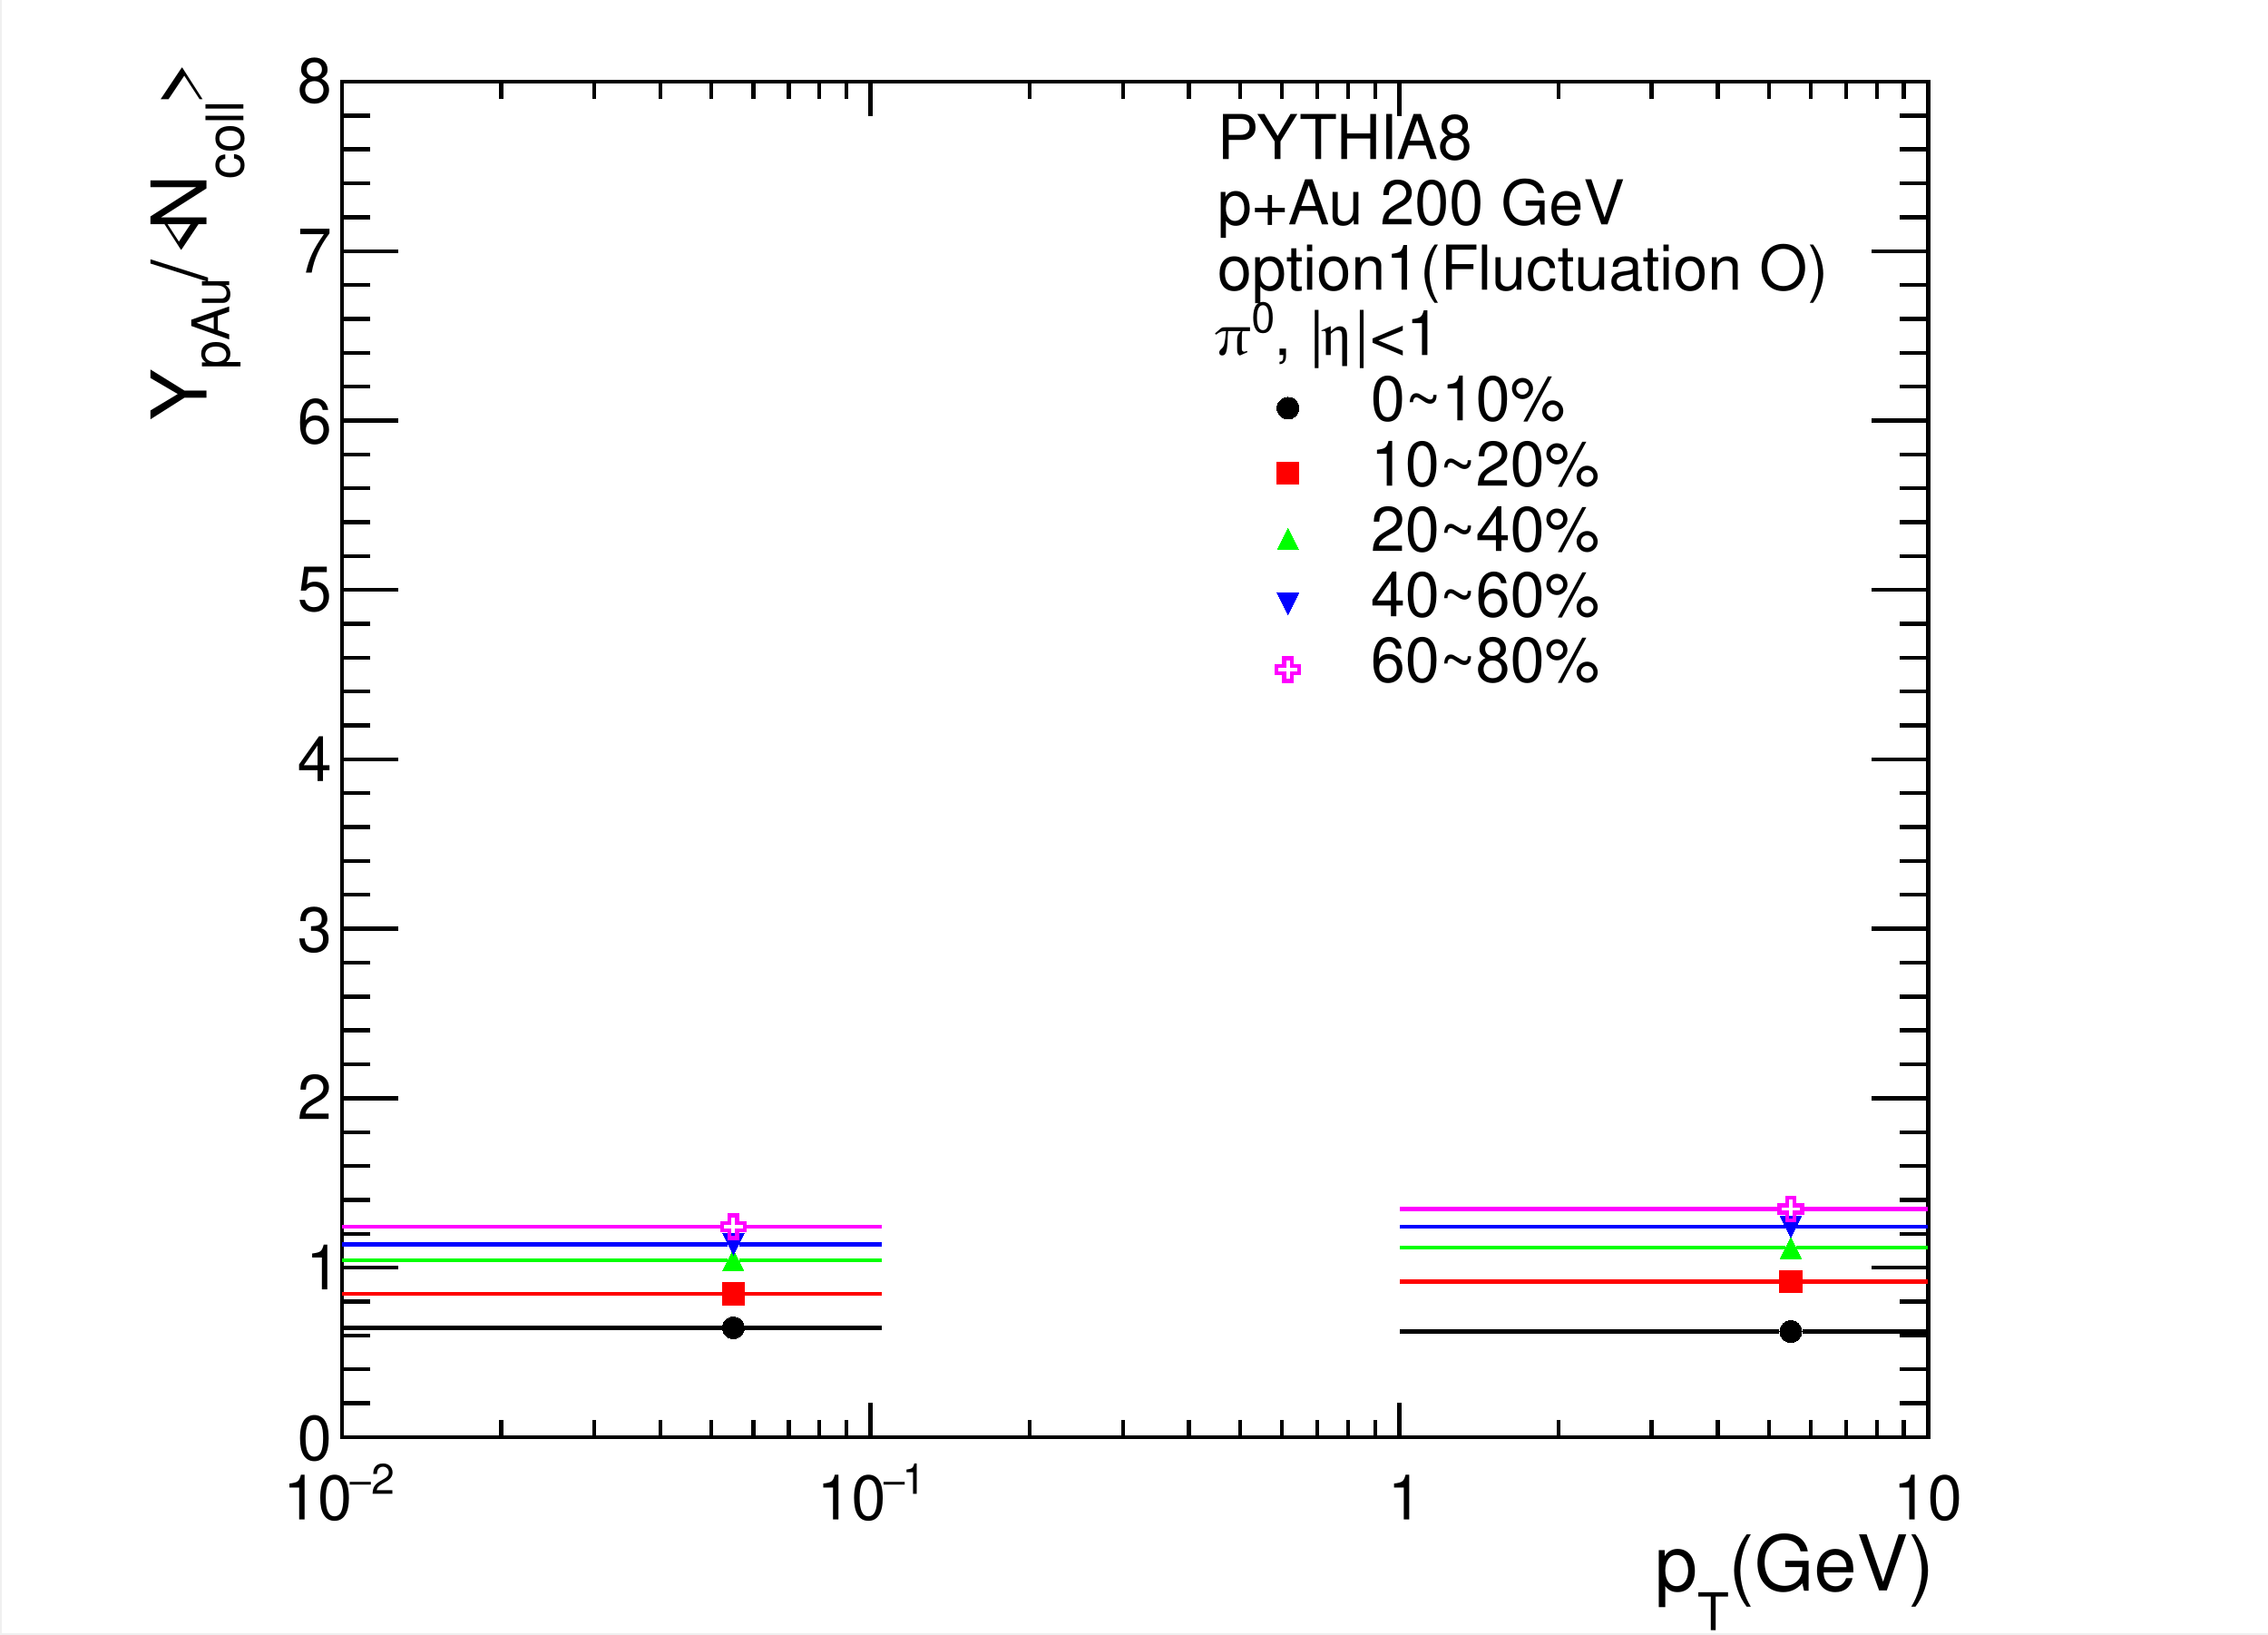
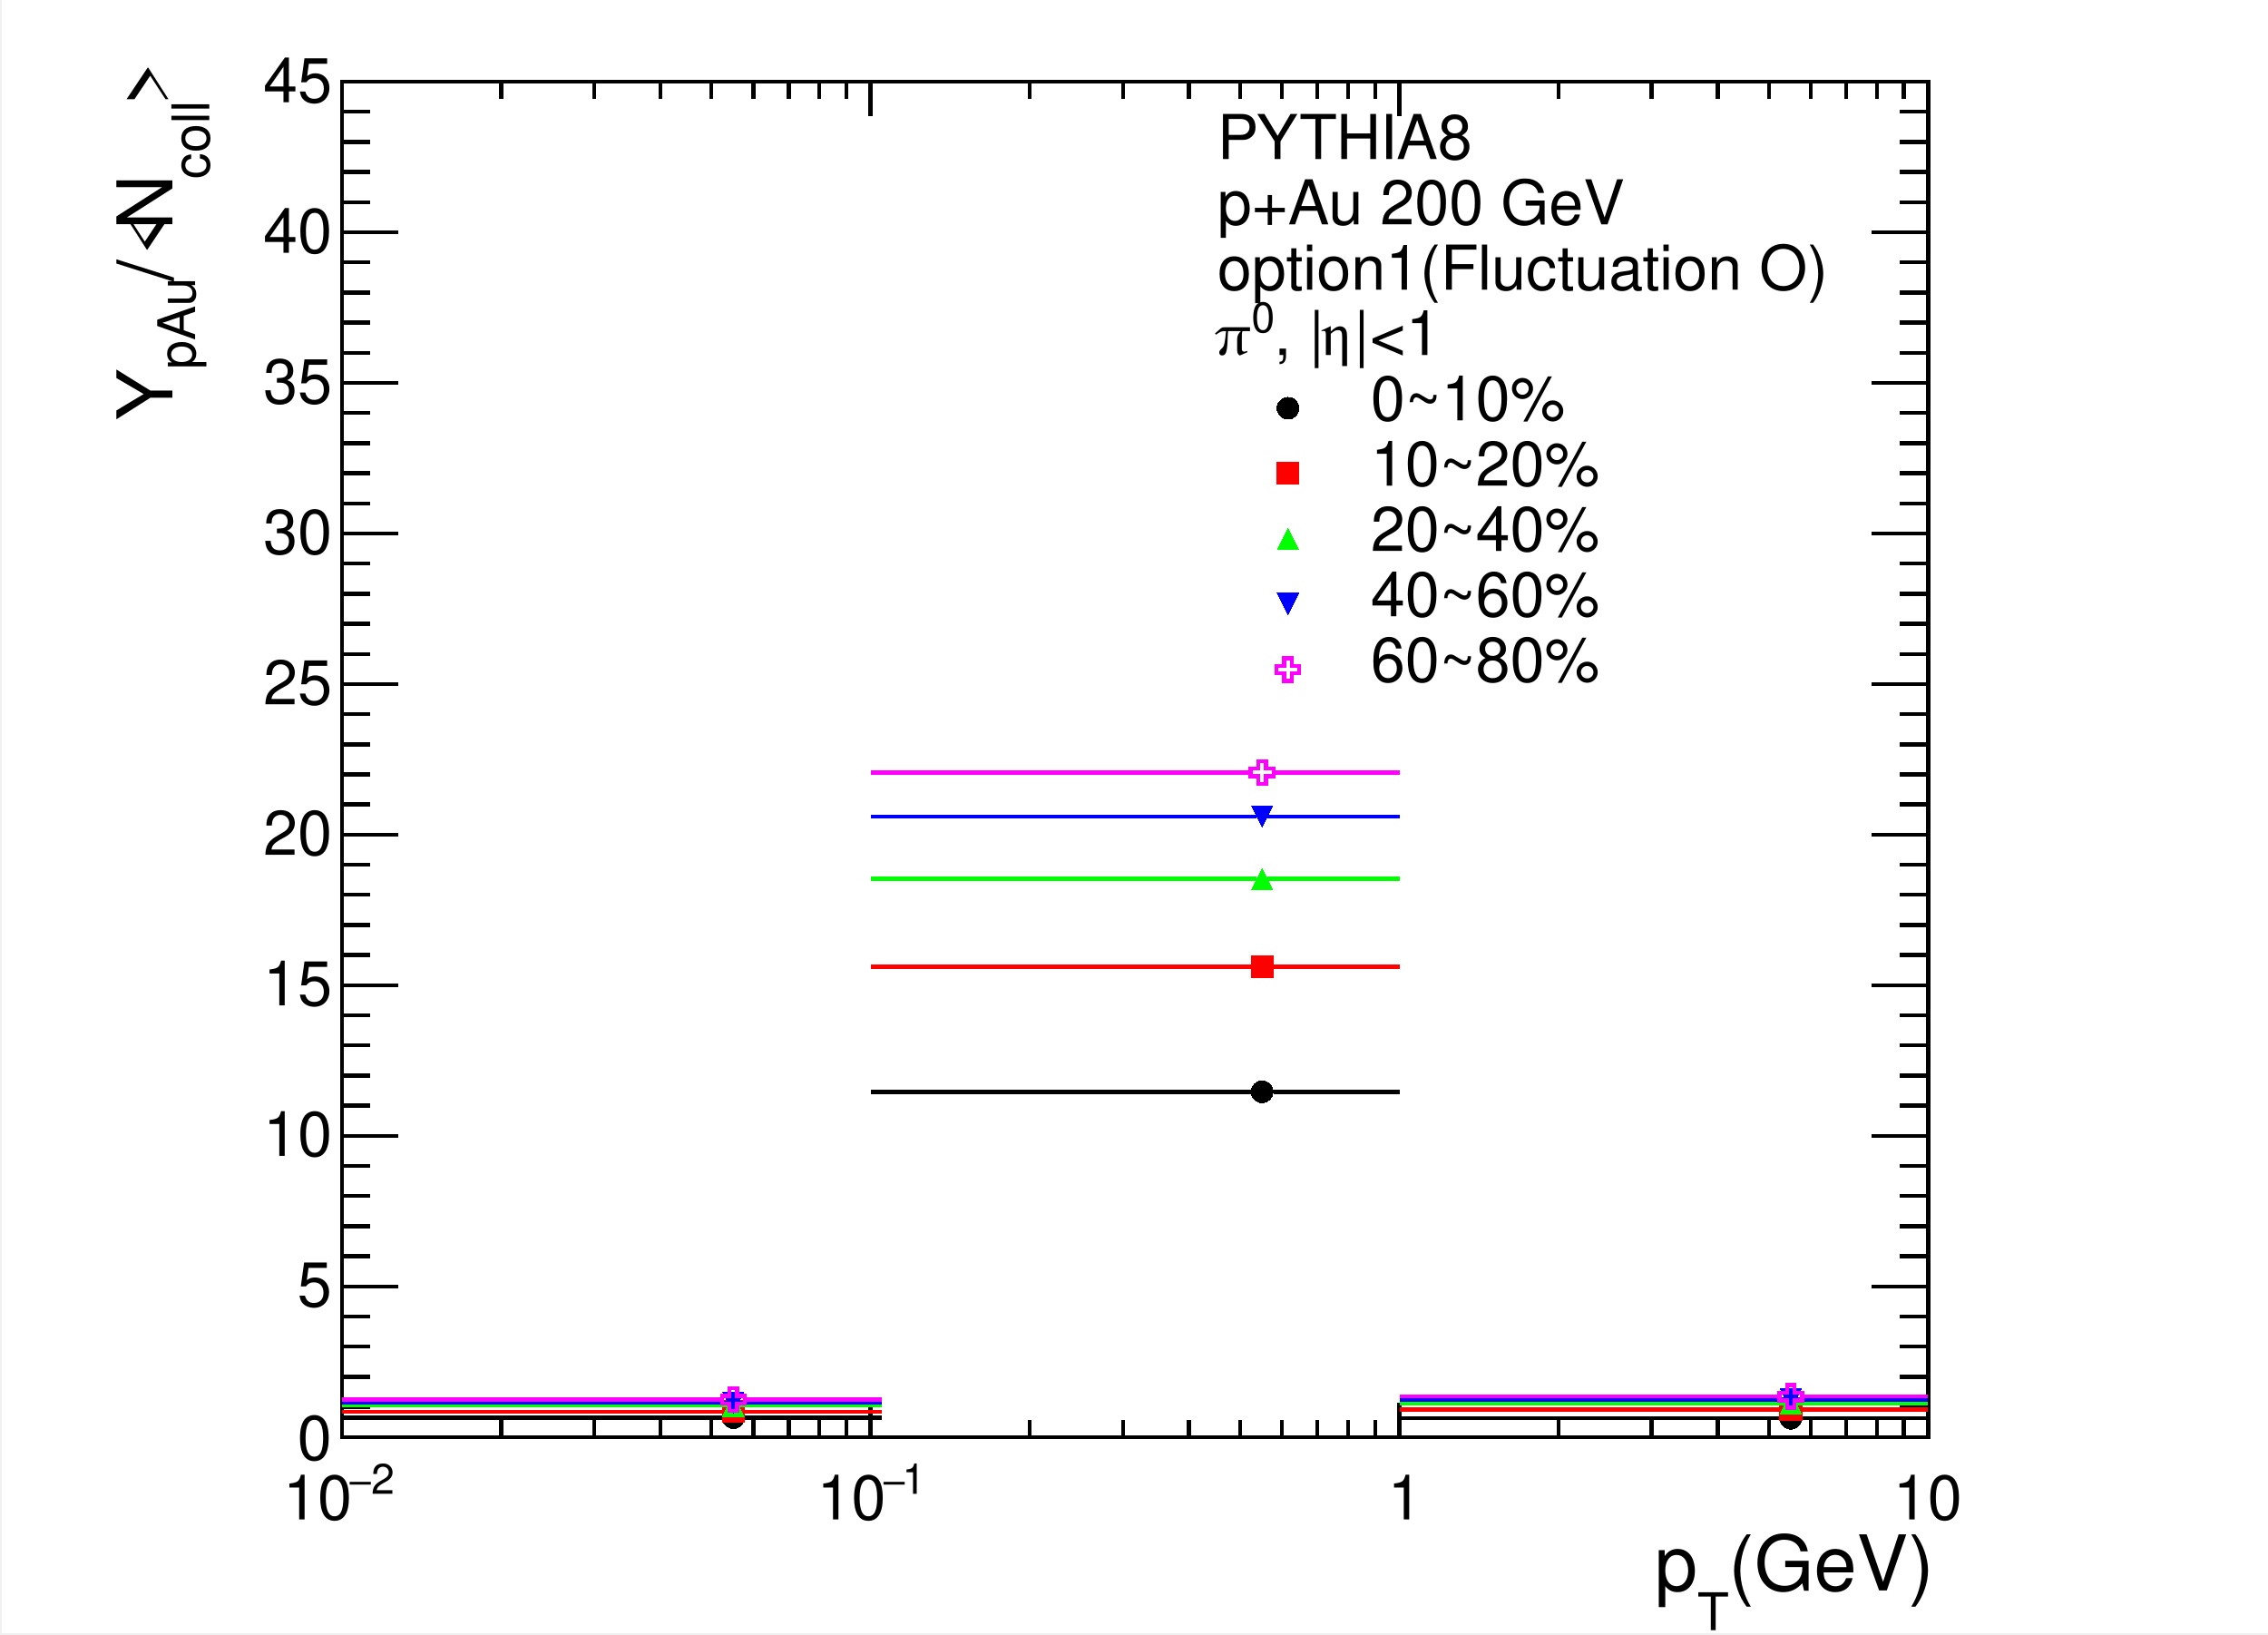
<svg xmlns="http://www.w3.org/2000/svg" width="567.429" height="409.002" viewBox="0 0 567.429 409.002" shape-rendering="crispEdges">
  <defs>
</defs>
  <rect x="0.5" y="0" width="566.929" height="408.502" fill="white" />
  <rect x="85.539" y="20.425" width="396.85" height="339.056" fill="white" />
  <rect x="85.539" y="20.425" width="396.85" height="339.056" fill="none" stroke="black" />
  <rect x="85.539" y="20.425" width="396.85" height="339.056" fill="white" />
  <rect x="85.539" y="20.425" width="396.85" height="339.056" fill="none" stroke="black" />
  <path d="M85.539,359.481h 396.85" fill="none" stroke="black" />
  <path d="M85.54,350.903v 8.579" fill="none" stroke="black" />
  <text xml:space="preserve" x="92.857" y="373.69" fill="black" font-size="10.494" font-family="Helvetica">2</text>
  <text xml:space="preserve" x="87.173" y="373.69" fill="black" font-size="10.494" font-family="Times">−</text>
  <text xml:space="preserve" x="70.833" y="380.084" fill="black" font-size="15.491" font-family="Helvetica">10</text>
  <path d="M125.361,355.192v 4.289" fill="none" stroke="black" />
  <path d="M148.655,355.192v 4.289" fill="none" stroke="black" />
  <path d="M165.182,355.192v 4.289" fill="none" stroke="black" />
  <path d="M178.002,355.192v 4.289" fill="none" stroke="black" />
  <path d="M188.476,355.192v 4.289" fill="none" stroke="black" />
  <path d="M197.332,355.192v 4.289" fill="none" stroke="black" />
  <path d="M205.003,355.192v 4.289" fill="none" stroke="black" />
  <path d="M211.77,355.192v 4.289" fill="none" stroke="black" />
  <path d="M217.823,350.903v 8.579" fill="none" stroke="black" />
  <text xml:space="preserve" x="225.709" y="373.69" fill="black" font-size="10.494" font-family="Helvetica">1</text>
  <text xml:space="preserve" x="220.736" y="373.69" fill="black" font-size="10.494" font-family="Times">−</text>
  <text xml:space="preserve" x="204.396" y="380.084" fill="black" font-size="15.491" font-family="Helvetica">10</text>
  <path d="M257.644,355.192v 4.289" fill="none" stroke="black" />
  <path d="M280.938,355.192v 4.289" fill="none" stroke="black" />
  <path d="M297.465,355.192v 4.289" fill="none" stroke="black" />
  <path d="M310.285,355.192v 4.289" fill="none" stroke="black" />
  <path d="M320.759,355.192v 4.289" fill="none" stroke="black" />
  <path d="M329.615,355.192v 4.289" fill="none" stroke="black" />
  <path d="M337.287,355.192v 4.289" fill="none" stroke="black" />
  <path d="M344.053,355.192v 4.289" fill="none" stroke="black" />
  <path d="M350.106,350.903v 8.579" fill="none" stroke="black" />
  <text xml:space="preserve" x="347.194" y="380.084" fill="black" font-size="15.491" font-family="Helvetica">1</text>
  <path d="M389.928,355.192v 4.289" fill="none" stroke="black" />
  <path d="M413.222,355.192v 4.289" fill="none" stroke="black" />
  <path d="M429.749,355.192v 4.289" fill="none" stroke="black" />
  <path d="M442.568,355.192v 4.289" fill="none" stroke="black" />
  <path d="M453.043,355.192v 4.289" fill="none" stroke="black" />
  <path d="M461.899,355.192v 4.289" fill="none" stroke="black" />
  <path d="M469.57,355.192v 4.289" fill="none" stroke="black" />
  <path d="M476.337,355.192v 4.289" fill="none" stroke="black" />
  <path d="M482.39,350.903v 8.579" fill="none" stroke="black" />
  <text xml:space="preserve" x="473.651" y="380.084" fill="black" font-size="15.491" font-family="Helvetica">10</text>
  <text xml:space="preserve" x="432.446" y="397.845" fill="black" font-size="19.239" font-family="Helvetica">(GeV)</text>
  <text xml:space="preserve" x="424.631" y="407.791" fill="black" font-size="12.992" font-family="Helvetica">T</text>
  <text xml:space="preserve" x="413.975" y="397.845" fill="black" font-size="19.239" font-family="Helvetica">p</text>
  <path d="M85.539,20.425h 396.85" fill="none" stroke="black" />
  <path d="M85.54,29.004v -8.579" fill="none" stroke="black" />
  <path d="M125.361,24.714v -4.289" fill="none" stroke="black" />
  <path d="M148.655,24.714v -4.289" fill="none" stroke="black" />
  <path d="M165.182,24.714v -4.289" fill="none" stroke="black" />
  <path d="M178.002,24.714v -4.289" fill="none" stroke="black" />
  <path d="M188.476,24.714v -4.289" fill="none" stroke="black" />
  <path d="M197.332,24.714v -4.289" fill="none" stroke="black" />
  <path d="M205.003,24.714v -4.289" fill="none" stroke="black" />
  <path d="M211.77,24.714v -4.289" fill="none" stroke="black" />
  <path d="M217.823,29.004v -8.579" fill="none" stroke="black" />
  <path d="M257.644,24.714v -4.289" fill="none" stroke="black" />
  <path d="M280.938,24.714v -4.289" fill="none" stroke="black" />
  <path d="M297.465,24.714v -4.289" fill="none" stroke="black" />
  <path d="M310.285,24.714v -4.289" fill="none" stroke="black" />
  <path d="M320.759,24.714v -4.289" fill="none" stroke="black" />
  <path d="M329.615,24.714v -4.289" fill="none" stroke="black" />
  <path d="M337.287,24.714v -4.289" fill="none" stroke="black" />
  <path d="M344.053,24.714v -4.289" fill="none" stroke="black" />
  <path d="M350.106,29.004v -8.579" fill="none" stroke="black" />
  <path d="M389.928,24.714v -4.289" fill="none" stroke="black" />
  <path d="M413.222,24.714v -4.289" fill="none" stroke="black" />
  <path d="M429.749,24.714v -4.289" fill="none" stroke="black" />
  <path d="M442.568,24.714v -4.289" fill="none" stroke="black" />
  <path d="M453.043,24.714v -4.289" fill="none" stroke="black" />
  <path d="M461.899,24.714v -4.289" fill="none" stroke="black" />
  <path d="M469.57,24.714v -4.289" fill="none" stroke="black" />
  <path d="M476.337,24.714v -4.289" fill="none" stroke="black" />
  <path d="M482.39,29.004v -8.579" fill="none" stroke="black" />
  <path d="M85.539,359.481v -339.056" fill="none" stroke="black" />
  <path d="M99.656,359.481h -14.117" fill="none" stroke="black" />
-   <path d="M92.598,351.005h -7.058" fill="none" stroke="black" />
-   <path d="M92.598,342.529h -7.058" fill="none" stroke="black" />
-   <path d="M92.598,334.052h -7.058" fill="none" stroke="black" />
-   <path d="M92.598,325.576h -7.058" fill="none" stroke="black" />
-   <path d="M99.656,317.099h -14.117" fill="none" stroke="black" />
-   <path d="M92.598,308.623h -7.058" fill="none" stroke="black" />
-   <path d="M92.598,300.147h -7.058" fill="none" stroke="black" />
+   <path d="M92.598,351.947h -7.058" fill="none" stroke="black" />
+   <path d="M92.598,344.412h -7.058" fill="none" stroke="black" />
+   <path d="M92.598,336.878h -7.058" fill="none" stroke="black" />
+   <path d="M92.598,329.343h -7.058" fill="none" stroke="black" />
+   <path d="M99.656,321.808h -14.117" fill="none" stroke="black" />
+   <path d="M92.598,314.274h -7.058" fill="none" stroke="black" />
+   <path d="M92.598,306.739h -7.058" fill="none" stroke="black" />
+   <path d="M92.598,299.205h -7.058" fill="none" stroke="black" />
  <path d="M92.598,291.67h -7.058" fill="none" stroke="black" />
-   <path d="M92.598,283.194h -7.058" fill="none" stroke="black" />
-   <path d="M99.656,274.717h -14.117" fill="none" stroke="black" />
-   <path d="M92.598,266.241h -7.058" fill="none" stroke="black" />
-   <path d="M92.598,257.764h -7.058" fill="none" stroke="black" />
-   <path d="M92.598,249.288h -7.058" fill="none" stroke="black" />
-   <path d="M92.598,240.812h -7.058" fill="none" stroke="black" />
-   <path d="M99.656,232.335h -14.117" fill="none" stroke="black" />
+   <path d="M99.656,284.136h -14.117" fill="none" stroke="black" />
+   <path d="M92.598,276.601h -7.058" fill="none" stroke="black" />
+   <path d="M92.598,269.066h -7.058" fill="none" stroke="black" />
+   <path d="M92.598,261.532h -7.058" fill="none" stroke="black" />
+   <path d="M92.598,253.997h -7.058" fill="none" stroke="black" />
+   <path d="M99.656,246.463h -14.117" fill="none" stroke="black" />
+   <path d="M92.598,238.928h -7.058" fill="none" stroke="black" />
+   <path d="M92.598,231.393h -7.058" fill="none" stroke="black" />
  <path d="M92.598,223.859h -7.058" fill="none" stroke="black" />
-   <path d="M92.598,215.382h -7.058" fill="none" stroke="black" />
-   <path d="M92.598,206.906h -7.058" fill="none" stroke="black" />
-   <path d="M92.598,198.43h -7.058" fill="none" stroke="black" />
-   <path d="M99.656,189.953h -14.117" fill="none" stroke="black" />
-   <path d="M92.598,181.477h -7.058" fill="none" stroke="black" />
-   <path d="M92.598,173h -7.058" fill="none" stroke="black" />
-   <path d="M92.598,164.524h -7.058" fill="none" stroke="black" />
+   <path d="M92.598,216.324h -7.058" fill="none" stroke="black" />
+   <path d="M99.656,208.79h -14.117" fill="none" stroke="black" />
+   <path d="M92.598,201.255h -7.058" fill="none" stroke="black" />
+   <path d="M92.598,193.721h -7.058" fill="none" stroke="black" />
+   <path d="M92.598,186.186h -7.058" fill="none" stroke="black" />
+   <path d="M92.598,178.651h -7.058" fill="none" stroke="black" />
+   <path d="M99.656,171.117h -14.117" fill="none" stroke="black" />
+   <path d="M92.598,163.582h -7.058" fill="none" stroke="black" />
  <path d="M92.598,156.048h -7.058" fill="none" stroke="black" />
-   <path d="M99.656,147.571h -14.117" fill="none" stroke="black" />
-   <path d="M92.598,139.095h -7.058" fill="none" stroke="black" />
-   <path d="M92.598,130.618h -7.058" fill="none" stroke="black" />
-   <path d="M92.598,122.142h -7.058" fill="none" stroke="black" />
-   <path d="M92.598,113.666h -7.058" fill="none" stroke="black" />
-   <path d="M99.656,105.189h -14.117" fill="none" stroke="black" />
-   <path d="M92.598,96.713h -7.058" fill="none" stroke="black" />
+   <path d="M92.598,148.513h -7.058" fill="none" stroke="black" />
+   <path d="M92.598,140.978h -7.058" fill="none" stroke="black" />
+   <path d="M99.656,133.444h -14.117" fill="none" stroke="black" />
+   <path d="M92.598,125.909h -7.058" fill="none" stroke="black" />
+   <path d="M92.598,118.375h -7.058" fill="none" stroke="black" />
+   <path d="M92.598,110.84h -7.058" fill="none" stroke="black" />
+   <path d="M92.598,103.306h -7.058" fill="none" stroke="black" />
+   <path d="M99.656,95.771h -14.117" fill="none" stroke="black" />
  <path d="M92.598,88.236h -7.058" fill="none" stroke="black" />
-   <path d="M92.598,79.76h -7.058" fill="none" stroke="black" />
-   <path d="M92.598,71.284h -7.058" fill="none" stroke="black" />
-   <path d="M99.656,62.807h -14.117" fill="none" stroke="black" />
-   <path d="M92.598,54.331h -7.058" fill="none" stroke="black" />
-   <path d="M92.598,45.854h -7.058" fill="none" stroke="black" />
-   <path d="M92.598,37.378h -7.058" fill="none" stroke="black" />
-   <path d="M92.598,28.901h -7.058" fill="none" stroke="black" />
+   <path d="M92.598,80.702h -7.058" fill="none" stroke="black" />
+   <path d="M92.598,73.167h -7.058" fill="none" stroke="black" />
+   <path d="M92.598,65.633h -7.058" fill="none" stroke="black" />
+   <path d="M99.656,58.098h -14.117" fill="none" stroke="black" />
+   <path d="M92.598,50.563h -7.058" fill="none" stroke="black" />
+   <path d="M92.598,43.029h -7.058" fill="none" stroke="black" />
+   <path d="M92.598,35.494h -7.058" fill="none" stroke="black" />
+   <path d="M92.598,27.96h -7.058" fill="none" stroke="black" />
  <path d="M99.656,20.425h -14.117" fill="none" stroke="black" />
  <text xml:space="preserve" x="74.385" y="365.165" fill="black" font-size="15.491" font-family="Helvetica">0</text>
-   <text xml:space="preserve" x="76.517" y="322.539" fill="black" font-size="15.491" font-family="Helvetica">1</text>
-   <text xml:space="preserve" x="74.385" y="279.912" fill="black" font-size="15.491" font-family="Helvetica">2</text>
-   <text xml:space="preserve" x="74.385" y="237.997" fill="black" font-size="15.491" font-family="Helvetica">3</text>
-   <text xml:space="preserve" x="74.385" y="195.37" fill="black" font-size="15.491" font-family="Helvetica">4</text>
-   <text xml:space="preserve" x="74.385" y="152.744" fill="black" font-size="15.491" font-family="Helvetica">5</text>
-   <text xml:space="preserve" x="74.385" y="110.828" fill="black" font-size="15.491" font-family="Helvetica">6</text>
-   <text xml:space="preserve" x="74.385" y="68.202" fill="black" font-size="15.491" font-family="Helvetica">7</text>
-   <text xml:space="preserve" x="74.385" y="25.576" fill="black" font-size="15.491" font-family="Helvetica">8</text>
-   <g transform="rotate(-90,51.6515,26.2862)">
-     <text xml:space="preserve" x="51.651" y="26.286" fill="black" font-size="19.239" font-family="Times">&gt;</text>
-   </g>
-   <g transform="rotate(-90,60.8872,44.7576)">
-     <text xml:space="preserve" x="60.887" y="44.758" fill="black" font-size="12.992" font-family="Helvetica">coll</text>
-   </g>
-   <g transform="rotate(-90,51.6515,57.5454)">
-     <text xml:space="preserve" x="51.651" y="57.545" fill="black" font-size="19.239" font-family="Helvetica">N</text>
-   </g>
-   <g transform="rotate(-90,51.6515,63.9394)">
-     <text xml:space="preserve" x="51.651" y="63.939" fill="black" font-size="19.239" font-family="Times">&lt;</text>
-   </g>
-   <g transform="rotate(-90,51.6515,70.3333)">
-     <text xml:space="preserve" x="51.651" y="70.333" fill="black" font-size="19.239" font-family="Helvetica">/</text>
-   </g>
-   <g transform="rotate(-90,57.335,92.3569)">
-     <text xml:space="preserve" x="57.335" y="92.357" fill="black" font-size="12.992" font-family="Helvetica">pAu</text>
-   </g>
-   <g transform="rotate(-90,51.6515,105.145)">
-     <text xml:space="preserve" x="51.651" y="105.145" fill="black" font-size="19.239" font-family="Helvetica">Y</text>
+   <text xml:space="preserve" x="74.385" y="326.801" fill="black" font-size="15.491" font-family="Helvetica">5</text>
+   <text xml:space="preserve" x="65.86" y="289.148" fill="black" font-size="15.491" font-family="Helvetica">10</text>
+   <text xml:space="preserve" x="65.86" y="251.495" fill="black" font-size="15.491" font-family="Helvetica">15</text>
+   <text xml:space="preserve" x="65.86" y="213.842" fill="black" font-size="15.491" font-family="Helvetica">20</text>
+   <text xml:space="preserve" x="65.86" y="176.189" fill="black" font-size="15.491" font-family="Helvetica">25</text>
+   <text xml:space="preserve" x="65.86" y="138.535" fill="black" font-size="15.491" font-family="Helvetica">30</text>
+   <text xml:space="preserve" x="65.86" y="100.882" fill="black" font-size="15.491" font-family="Helvetica">35</text>
+   <text xml:space="preserve" x="65.86" y="63.229" fill="black" font-size="15.491" font-family="Helvetica">40</text>
+   <text xml:space="preserve" x="65.86" y="25.576" fill="black" font-size="15.491" font-family="Helvetica">45</text>
+   <g transform="rotate(-90,43.1263,26.2862)">
+     <text xml:space="preserve" x="43.126" y="26.286" fill="black" font-size="19.239" font-family="Times">&gt;</text>
+   </g>
+   <g transform="rotate(-90,52.3619,44.7576)">
+     <text xml:space="preserve" x="52.362" y="44.758" fill="black" font-size="12.992" font-family="Helvetica">coll</text>
+   </g>
+   <g transform="rotate(-90,43.1263,57.5454)">
+     <text xml:space="preserve" x="43.126" y="57.545" fill="black" font-size="19.239" font-family="Helvetica">N</text>
+   </g>
+   <g transform="rotate(-90,43.1263,63.9394)">
+     <text xml:space="preserve" x="43.126" y="63.939" fill="black" font-size="19.239" font-family="Times">&lt;</text>
+   </g>
+   <g transform="rotate(-90,43.1263,70.3333)">
+     <text xml:space="preserve" x="43.126" y="70.333" fill="black" font-size="19.239" font-family="Helvetica">/</text>
+   </g>
+   <g transform="rotate(-90,48.8097,92.3569)">
+     <text xml:space="preserve" x="48.81" y="92.357" fill="black" font-size="12.992" font-family="Helvetica">pAu</text>
+   </g>
+   <g transform="rotate(-90,43.1263,105.145)">
+     <text xml:space="preserve" x="43.126" y="105.145" fill="black" font-size="19.239" font-family="Helvetica">Y</text>
  </g>
  <path d="M482.39,359.481v -339.056" fill="none" stroke="black" />
  <path d="M468.273,359.481h 14.117" fill="none" stroke="black" />
-   <path d="M475.332,351.005h 7.058" fill="none" stroke="black" />
-   <path d="M475.332,342.529h 7.058" fill="none" stroke="black" />
-   <path d="M475.332,334.052h 7.058" fill="none" stroke="black" />
-   <path d="M475.332,325.576h 7.058" fill="none" stroke="black" />
-   <path d="M468.273,317.099h 14.117" fill="none" stroke="black" />
-   <path d="M475.332,308.623h 7.058" fill="none" stroke="black" />
-   <path d="M475.332,300.147h 7.058" fill="none" stroke="black" />
+   <path d="M475.332,351.947h 7.058" fill="none" stroke="black" />
+   <path d="M475.332,344.412h 7.058" fill="none" stroke="black" />
+   <path d="M475.332,336.878h 7.058" fill="none" stroke="black" />
+   <path d="M475.332,329.343h 7.058" fill="none" stroke="black" />
+   <path d="M468.273,321.808h 14.117" fill="none" stroke="black" />
+   <path d="M475.332,314.274h 7.058" fill="none" stroke="black" />
+   <path d="M475.332,306.739h 7.058" fill="none" stroke="black" />
+   <path d="M475.332,299.205h 7.058" fill="none" stroke="black" />
  <path d="M475.332,291.67h 7.058" fill="none" stroke="black" />
-   <path d="M475.332,283.194h 7.058" fill="none" stroke="black" />
-   <path d="M468.273,274.717h 14.117" fill="none" stroke="black" />
-   <path d="M475.332,266.241h 7.058" fill="none" stroke="black" />
-   <path d="M475.332,257.764h 7.058" fill="none" stroke="black" />
-   <path d="M475.332,249.288h 7.058" fill="none" stroke="black" />
-   <path d="M475.332,240.812h 7.058" fill="none" stroke="black" />
-   <path d="M468.273,232.335h 14.117" fill="none" stroke="black" />
+   <path d="M468.273,284.136h 14.117" fill="none" stroke="black" />
+   <path d="M475.332,276.601h 7.058" fill="none" stroke="black" />
+   <path d="M475.332,269.066h 7.058" fill="none" stroke="black" />
+   <path d="M475.332,261.532h 7.058" fill="none" stroke="black" />
+   <path d="M475.332,253.997h 7.058" fill="none" stroke="black" />
+   <path d="M468.273,246.463h 14.117" fill="none" stroke="black" />
+   <path d="M475.332,238.928h 7.058" fill="none" stroke="black" />
+   <path d="M475.332,231.393h 7.058" fill="none" stroke="black" />
  <path d="M475.332,223.859h 7.058" fill="none" stroke="black" />
-   <path d="M475.332,215.382h 7.058" fill="none" stroke="black" />
-   <path d="M475.332,206.906h 7.058" fill="none" stroke="black" />
-   <path d="M475.332,198.43h 7.058" fill="none" stroke="black" />
-   <path d="M468.273,189.953h 14.117" fill="none" stroke="black" />
-   <path d="M475.332,181.477h 7.058" fill="none" stroke="black" />
-   <path d="M475.332,173h 7.058" fill="none" stroke="black" />
-   <path d="M475.332,164.524h 7.058" fill="none" stroke="black" />
+   <path d="M475.332,216.324h 7.058" fill="none" stroke="black" />
+   <path d="M468.273,208.79h 14.117" fill="none" stroke="black" />
+   <path d="M475.332,201.255h 7.058" fill="none" stroke="black" />
+   <path d="M475.332,193.721h 7.058" fill="none" stroke="black" />
+   <path d="M475.332,186.186h 7.058" fill="none" stroke="black" />
+   <path d="M475.332,178.651h 7.058" fill="none" stroke="black" />
+   <path d="M468.273,171.117h 14.117" fill="none" stroke="black" />
+   <path d="M475.332,163.582h 7.058" fill="none" stroke="black" />
  <path d="M475.332,156.048h 7.058" fill="none" stroke="black" />
-   <path d="M468.273,147.571h 14.117" fill="none" stroke="black" />
-   <path d="M475.332,139.095h 7.058" fill="none" stroke="black" />
-   <path d="M475.332,130.618h 7.058" fill="none" stroke="black" />
-   <path d="M475.332,122.142h 7.058" fill="none" stroke="black" />
-   <path d="M475.332,113.666h 7.058" fill="none" stroke="black" />
-   <path d="M468.273,105.189h 14.117" fill="none" stroke="black" />
-   <path d="M475.332,96.713h 7.058" fill="none" stroke="black" />
+   <path d="M475.332,148.513h 7.058" fill="none" stroke="black" />
+   <path d="M475.332,140.978h 7.058" fill="none" stroke="black" />
+   <path d="M468.273,133.444h 14.117" fill="none" stroke="black" />
+   <path d="M475.332,125.909h 7.058" fill="none" stroke="black" />
+   <path d="M475.332,118.375h 7.058" fill="none" stroke="black" />
+   <path d="M475.332,110.84h 7.058" fill="none" stroke="black" />
+   <path d="M475.332,103.306h 7.058" fill="none" stroke="black" />
+   <path d="M468.273,95.771h 14.117" fill="none" stroke="black" />
  <path d="M475.332,88.236h 7.058" fill="none" stroke="black" />
-   <path d="M475.332,79.76h 7.058" fill="none" stroke="black" />
-   <path d="M475.332,71.284h 7.058" fill="none" stroke="black" />
-   <path d="M468.273,62.807h 14.117" fill="none" stroke="black" />
-   <path d="M475.332,54.331h 7.058" fill="none" stroke="black" />
-   <path d="M475.332,45.854h 7.058" fill="none" stroke="black" />
-   <path d="M475.332,37.378h 7.058" fill="none" stroke="black" />
-   <path d="M475.332,28.901h 7.058" fill="none" stroke="black" />
+   <path d="M475.332,80.702h 7.058" fill="none" stroke="black" />
+   <path d="M475.332,73.167h 7.058" fill="none" stroke="black" />
+   <path d="M475.332,65.633h 7.058" fill="none" stroke="black" />
+   <path d="M468.273,58.098h 14.117" fill="none" stroke="black" />
+   <path d="M475.332,50.563h 7.058" fill="none" stroke="black" />
+   <path d="M475.332,43.029h 7.058" fill="none" stroke="black" />
+   <path d="M475.332,35.494h 7.058" fill="none" stroke="black" />
+   <path d="M475.332,27.96h 7.058" fill="none" stroke="black" />
  <path d="M468.273,20.425h 14.117" fill="none" stroke="black" />
-   <path d="M85.539,332.197h 95.096" fill="none" stroke="black" />
-   <path d="M186.319,332.197h 34.307" fill="none" stroke="black" />
+   <path d="M85.539,354.631h 95.096" fill="none" stroke="black" />
+   <path d="M186.319,354.631h 34.307" fill="none" stroke="black" />
  <g fill="black">
-     <circle cx="183.477" cy="332.197" r="2.842" />
-   </g>
-   <path d="M350.106,333.106h 95.096" fill="none" stroke="black" />
-   <path d="M450.886,333.106h 31.504" fill="none" stroke="black" />
+     <circle cx="183.477" cy="354.631" r="2.842" />
+   </g>
+   <path d="M217.823,273.132h 95.096" fill="none" stroke="black" />
+   <path d="M318.602,273.132h 31.504" fill="none" stroke="black" />
  <g fill="black">
-     <circle cx="448.044" cy="333.106" r="2.842" />
-   </g>
-   <path d="M85.539,323.663h 95.096" fill="none" stroke="#ff0000" />
-   <path d="M186.319,323.663h 34.307" fill="none" stroke="#ff0000" />
+     <circle cx="315.761" cy="273.132" r="2.842" />
+   </g>
+   <path d="M350.106,354.792h 95.096" fill="none" stroke="black" />
+   <path d="M450.886,354.792h 31.504" fill="none" stroke="black" />
+   <g fill="black">
+     <circle cx="448.044" cy="354.792" r="2.842" />
+   </g>
+   <path d="M85.539,353.114h 95.096" fill="none" stroke="#ff0000" />
+   <path d="M186.319,353.114h 34.307" fill="none" stroke="#ff0000" />
  <g fill="#ff0000">
-     <rect x="180.635" y="320.821" width="5.684" height="5.684" />
-   </g>
-   <path d="M350.106,320.569h 95.096" fill="none" stroke="#ff0000" />
-   <path d="M450.886,320.569h 31.504" fill="none" stroke="#ff0000" />
+     <rect x="180.635" y="350.272" width="5.684" height="5.684" />
+   </g>
+   <path d="M217.823,241.849h 95.096" fill="none" stroke="#ff0000" />
+   <path d="M318.602,241.849h 31.504" fill="none" stroke="#ff0000" />
  <g fill="#ff0000">
-     <rect x="445.202" y="317.728" width="5.684" height="5.684" />
-   </g>
-   <path d="M85.539,315.234h 96.517" fill="none" stroke="#00ff00" />
-   <path d="M184.898,315.234h 35.728" fill="none" stroke="#00ff00" />
+     <rect x="312.919" y="239.007" width="5.684" height="5.684" />
+   </g>
+   <path d="M350.106,352.564h 95.096" fill="none" stroke="#ff0000" />
+   <path d="M450.886,352.564h 31.504" fill="none" stroke="#ff0000" />
+   <g fill="#ff0000">
+     <rect x="445.202" y="349.722" width="5.684" height="5.684" />
+   </g>
+   <path d="M85.539,351.615h 96.517" fill="none" stroke="#00ff00" />
+   <path d="M184.898,351.615h 35.728" fill="none" stroke="#00ff00" />
  <g fill="#00ff00">
-     <polygon points=" 183.477, 312.393 186.319, 318.076 180.635, 318.076" />
-   </g>
-   <path d="M350.106,312.145h 96.517" fill="none" stroke="#00ff00" />
-   <path d="M449.465,312.145h 32.925" fill="none" stroke="#00ff00" />
+     <polygon points=" 183.477, 348.773 186.319, 354.457 180.635, 354.457" />
+   </g>
+   <path d="M217.823,219.855h 96.517" fill="none" stroke="#00ff00" />
+   <path d="M317.181,219.855h 32.925" fill="none" stroke="#00ff00" />
  <g fill="#00ff00">
-     <polygon points=" 448.044, 309.303 450.886, 314.986 445.202, 314.986" />
-   </g>
-   <path d="M85.539,311.274h 96.517" fill="none" stroke="#0000ff" />
-   <path d="M184.898,311.274h 35.728" fill="none" stroke="#0000ff" />
+     <polygon points=" 315.761, 217.013 318.602, 222.697 312.919, 222.697" />
+   </g>
+   <path d="M350.106,351.066h 96.517" fill="none" stroke="#00ff00" />
+   <path d="M449.465,351.066h 32.925" fill="none" stroke="#00ff00" />
+   <g fill="#00ff00">
+     <polygon points=" 448.044, 348.224 450.886, 353.908 445.202, 353.908" />
+   </g>
+   <path d="M85.539,350.911h 96.517" fill="none" stroke="#0000ff" />
+   <path d="M184.898,350.911h 35.728" fill="none" stroke="#0000ff" />
  <g fill="#0000ff">
-     <polygon points=" 180.635, 308.432 186.319, 308.432 183.477, 314.116" />
-   </g>
-   <path d="M350.106,306.903h 96.517" fill="none" stroke="#0000ff" />
-   <path d="M449.465,306.903h 32.925" fill="none" stroke="#0000ff" />
+     <polygon points=" 180.635, 348.069 186.319, 348.069 183.477, 353.753" />
+   </g>
+   <path d="M217.823,204.291h 96.517" fill="none" stroke="#0000ff" />
+   <path d="M317.181,204.291h 32.925" fill="none" stroke="#0000ff" />
  <g fill="#0000ff">
-     <polygon points=" 445.202, 304.061 450.886, 304.061 448.044, 309.745" />
-   </g>
-   <path d="M85.539,306.888h 95.096" fill="none" stroke="#ff00ff" />
-   <path d="M186.319,306.888h 34.307" fill="none" stroke="#ff00ff" />
+     <polygon points=" 312.919, 201.449 318.602, 201.449 315.761, 207.133" />
+   </g>
+   <path d="M350.106,350.134h 96.517" fill="none" stroke="#0000ff" />
+   <path d="M449.465,350.134h 32.925" fill="none" stroke="#0000ff" />
+   <g fill="#0000ff">
+     <polygon points=" 445.202, 347.292 450.886, 347.292 448.044, 352.976" />
+   </g>
+   <path d="M85.539,350.132h 95.096" fill="none" stroke="#ff00ff" />
+   <path d="M186.319,350.132h 34.307" fill="none" stroke="#ff00ff" />
  <g stroke="#ff00ff" stroke-width="1" fill="none">
-     <polygon points=" 182.53, 305.941 182.53, 304.047 184.424, 304.047 184.424, 305.941 186.319, 305.941 186.319, 307.836 184.424, 307.836 184.424, 309.73 182.53, 309.73 182.53, 307.836 180.635, 307.836 180.635, 305.941" />
-   </g>
-   <path d="M350.106,302.437h 95.096" fill="none" stroke="#ff00ff" />
-   <path d="M450.886,302.437h 31.504" fill="none" stroke="#ff00ff" />
+     <polygon points=" 182.53, 349.184 182.53, 347.29 184.424, 347.29 184.424, 349.184 186.319, 349.184 186.319, 351.079 184.424, 351.079 184.424, 352.973 182.53, 352.973 182.53, 351.079 180.635, 351.079 180.635, 349.184" />
+   </g>
+   <path d="M217.823,193.232h 95.096" fill="none" stroke="#ff00ff" />
+   <path d="M318.602,193.232h 31.504" fill="none" stroke="#ff00ff" />
  <g stroke="#ff00ff" stroke-width="1" fill="none">
-     <polygon points=" 447.097, 301.49 447.097, 299.596 448.991, 299.596 448.991, 301.49 450.886, 301.49 450.886, 303.385 448.991, 303.385 448.991, 305.279 447.097, 305.279 447.097, 303.385 445.202, 303.385 445.202, 301.49" />
+     <polygon points=" 314.813, 192.285 314.813, 190.39 316.708, 190.39 316.708, 192.285 318.602, 192.285 318.602, 194.179 316.708, 194.179 316.708, 196.074 314.813, 196.074 314.813, 194.179 312.919, 194.179 312.919, 192.285" />
+   </g>
+   <path d="M350.106,349.34h 95.096" fill="none" stroke="#ff00ff" />
+   <path d="M450.886,349.34h 31.504" fill="none" stroke="#ff00ff" />
+   <g stroke="#ff00ff" stroke-width="1" fill="none">
+     <polygon points=" 447.097, 348.393 447.097, 346.499 448.991, 346.499 448.991, 348.393 450.886, 348.393 450.886, 350.288 448.991, 350.288 448.991, 352.182 447.097, 352.182 447.097, 350.288 445.202, 350.288 445.202, 348.393" />
  </g>
  <text xml:space="preserve" x="304.567" y="39.785" fill="black" font-size="15.491" font-family="Helvetica">PYTHIA8</text>
  <text xml:space="preserve" x="304.567" y="56.125" fill="black" font-size="15.491" font-family="Helvetica">p+Au 200 GeV</text>
  <text xml:space="preserve" x="304.567" y="72.465" fill="black" font-size="15.491" font-family="Helvetica">option1(Fluctuation O)</text>
  <text xml:space="preserve" x="338.668" y="88.805" fill="black" font-size="15.491" font-family="Helvetica">|&lt;1</text>
  <text xml:space="preserve" x="330.143" y="88.805" fill="black" font-size="15.491" font-family="Times">η</text>
  <text xml:space="preserve" x="318.776" y="88.805" fill="black" font-size="15.491" font-family="Helvetica">, |</text>
  <text xml:space="preserve" x="313.092" y="83.121" fill="black" font-size="10.494" font-family="Helvetica">0</text>
  <text xml:space="preserve" x="304.567" y="88.805" fill="black" font-size="15.491" font-family="Times">π</text>
  <text xml:space="preserve" x="342.931" y="105.145" fill="black" font-size="15.491" font-family="Helvetica">0~10%</text>
  <g fill="black">
    <circle cx="322.232" cy="102.125" r="2.842" />
  </g>
  <text xml:space="preserve" x="342.931" y="121.485" fill="black" font-size="15.491" font-family="Helvetica">10~20%</text>
  <g fill="#ff0000">
    <rect x="319.391" y="115.624" width="5.684" height="5.684" />
  </g>
  <text xml:space="preserve" x="342.931" y="137.825" fill="black" font-size="15.491" font-family="Helvetica">20~40%</text>
  <g fill="#00ff00">
    <polygon points=" 322.232, 131.964 325.074, 137.647 319.391, 137.647" />
  </g>
  <text xml:space="preserve" x="342.931" y="154.165" fill="black" font-size="15.491" font-family="Helvetica">40~60%</text>
  <g fill="#0000ff">
    <polygon points=" 319.391, 148.304 325.074, 148.304 322.232, 153.987" />
  </g>
  <text xml:space="preserve" x="342.931" y="170.505" fill="black" font-size="15.491" font-family="Helvetica">60~80%</text>
  <g stroke="#ff00ff" stroke-width="1" fill="none">
    <polygon points=" 321.285, 166.538 321.285, 164.644 323.18, 164.644 323.18, 166.538 325.074, 166.538 325.074, 168.433 323.18, 168.433 323.18, 170.327 321.285, 170.327 321.285, 168.433 319.391, 168.433 319.391, 166.538" />
  </g>
</svg>
